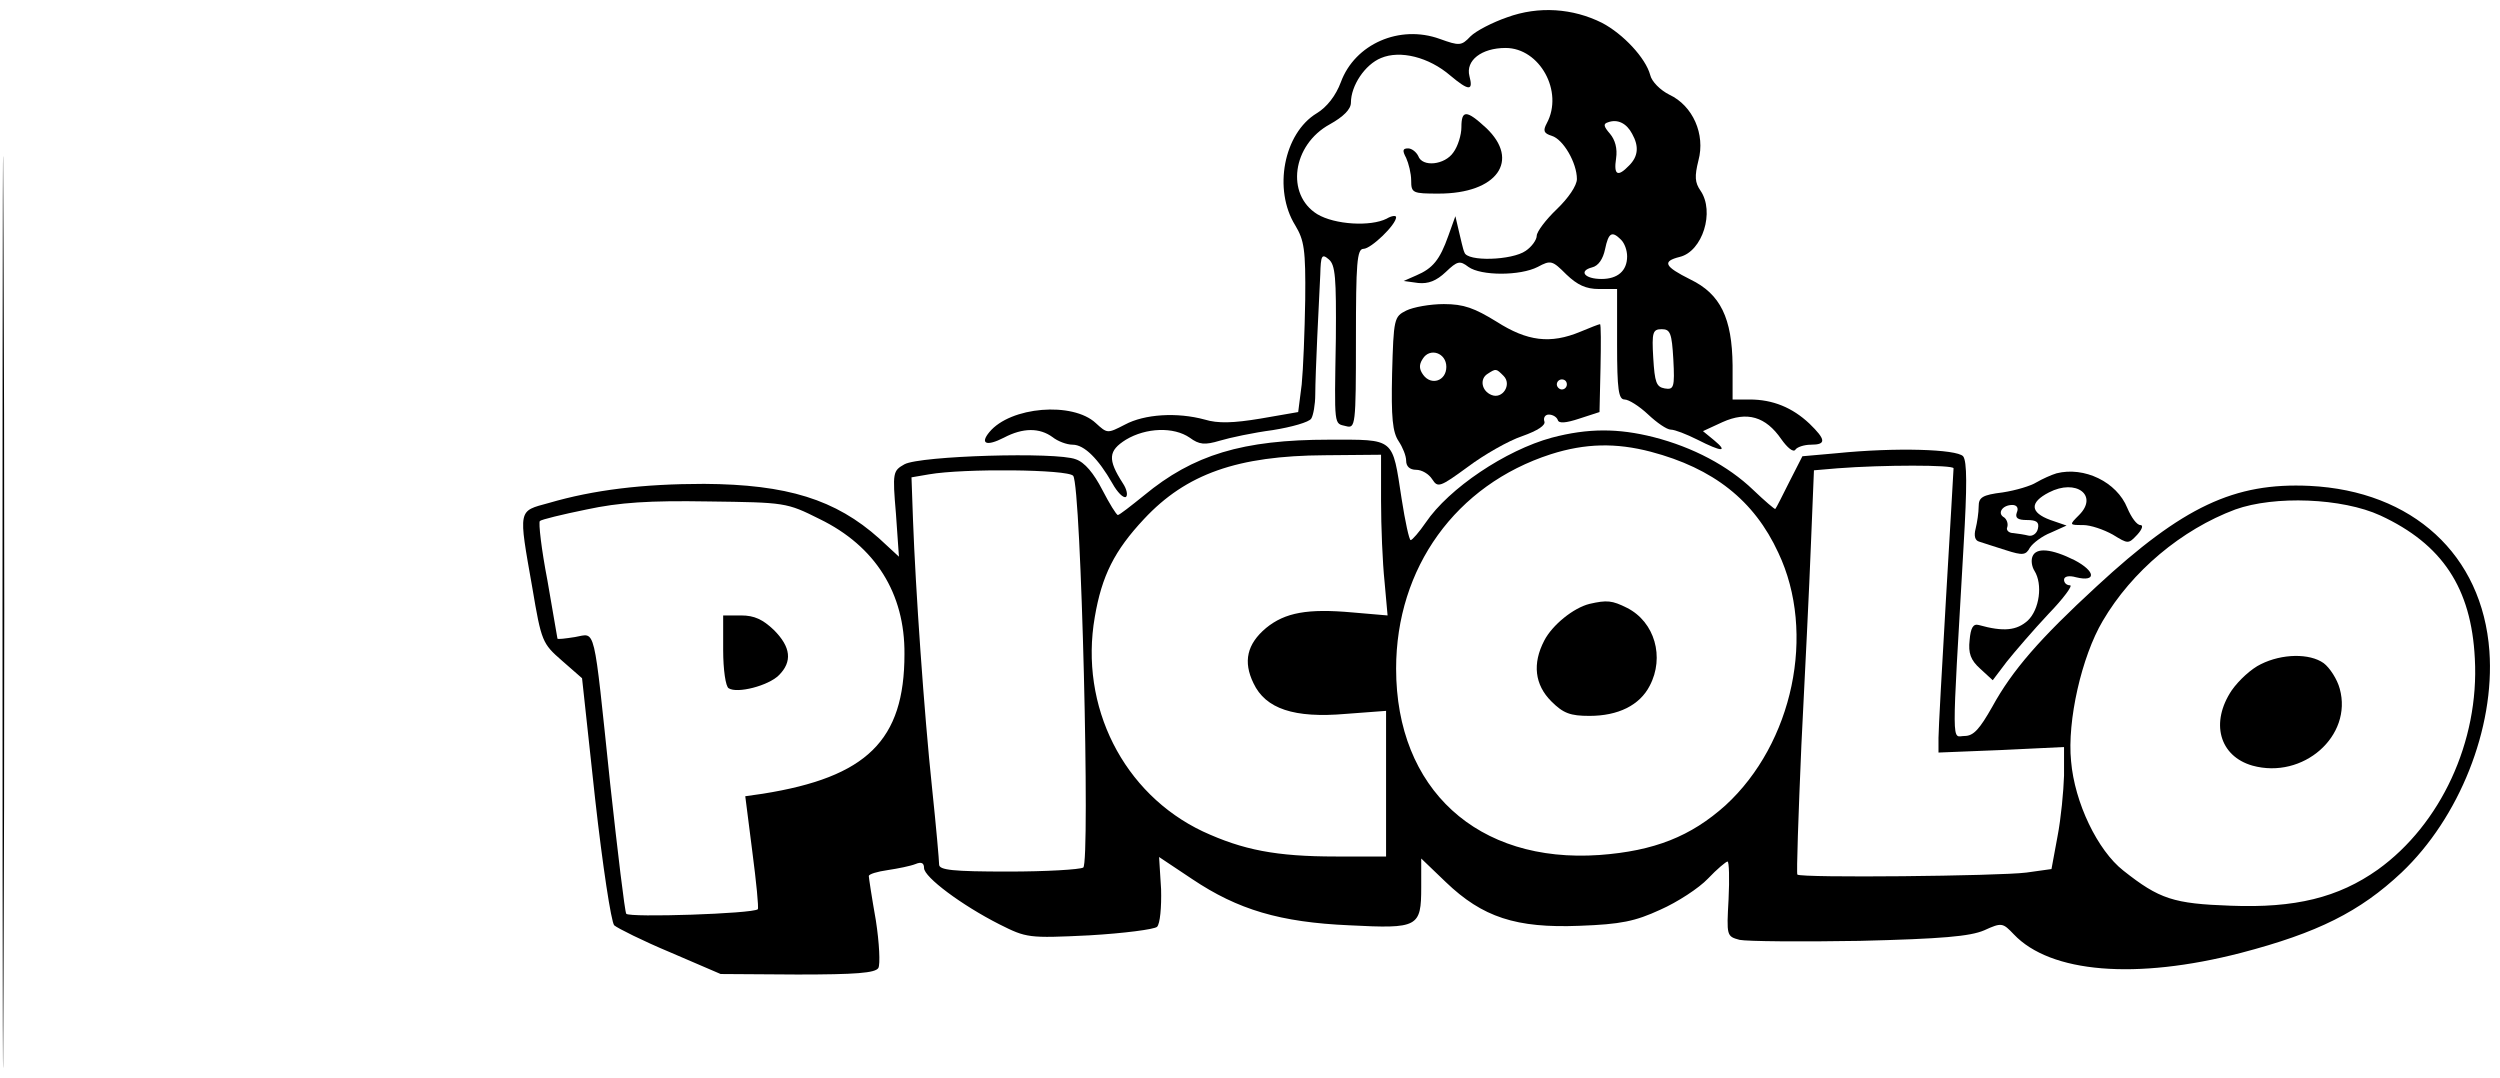
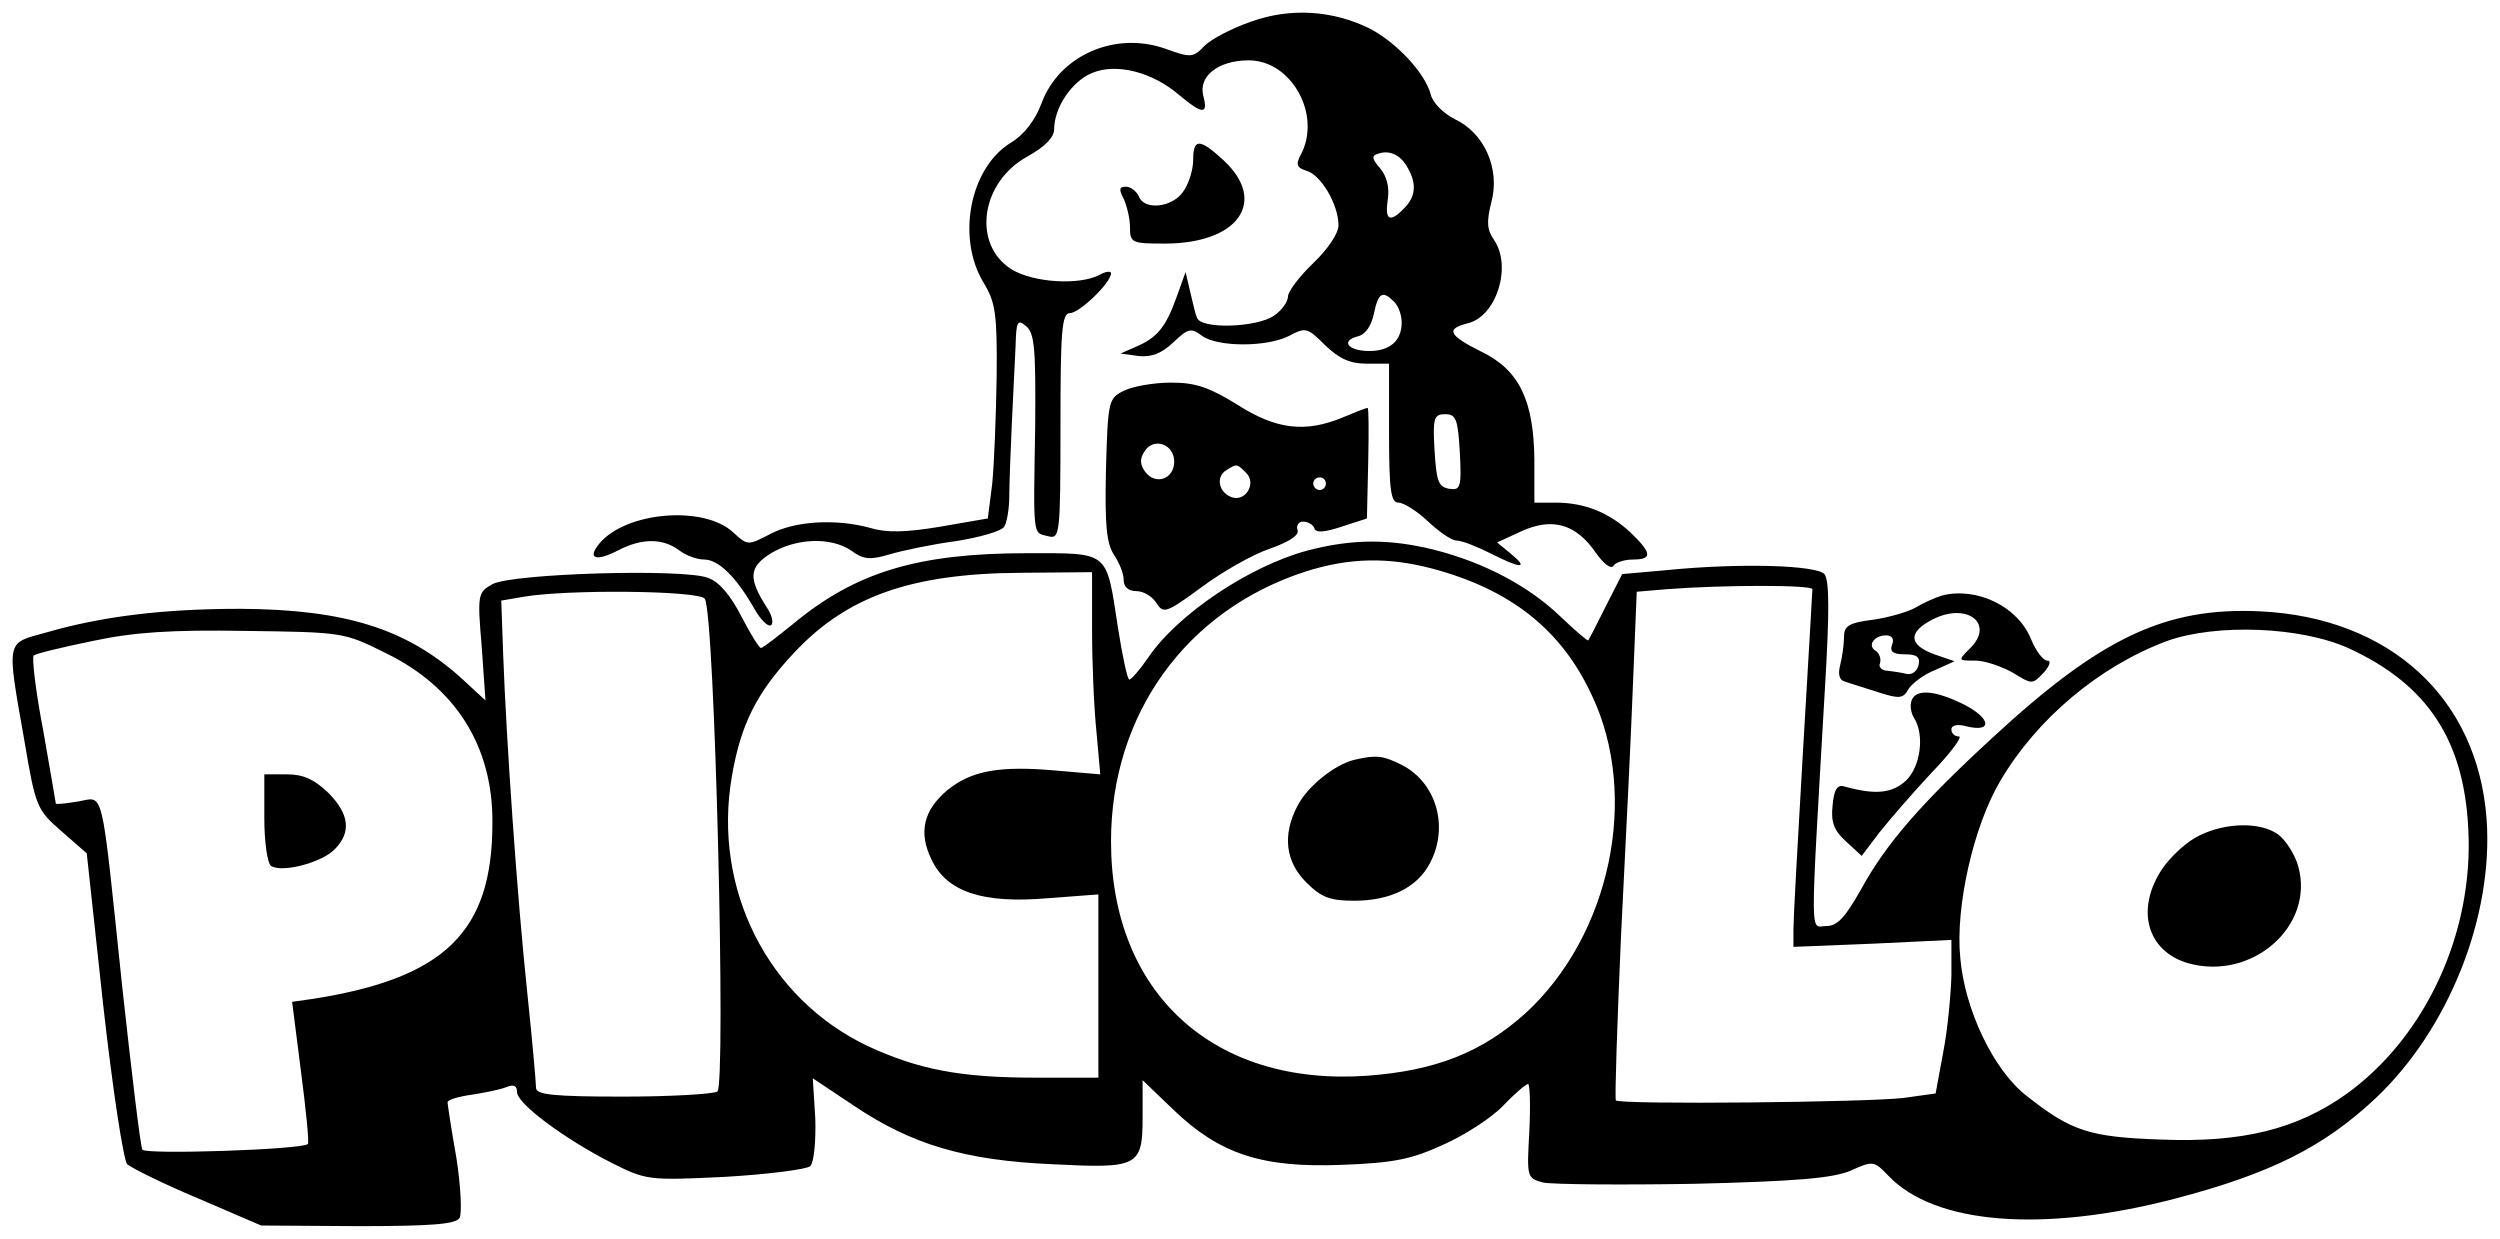
- <svg xmlns="http://www.w3.org/2000/svg" version="1.0" width="497.81pt" height="214.63pt" viewBox="0 24.45 497.81 214.63" preserveAspectRatio="xMidYMid meet">
+ <svg xmlns="http://www.w3.org/2000/svg" version="1.0" width="395.65pt" height="196.05pt" viewBox="102.17 24.45 395.65 196.05" preserveAspectRatio="xMidYMid meet">
  <g transform="translate(0,293) scale(0.1,-0.1)" fill="#000000" stroke="none">
-     <path d="M5 1465 c0 -808 1 -1138 2 -732 2 406 2 1068 0 1470 -1 403 -2 71 -2 -738z" />
    <path d="M3001 2651 c-29 -10 -62 -27 -73 -38 -18 -19 -22 -19 -61 -5 -80 29 -169 -10 -197 -86 -10 -27 -28 -50 -48 -62 -66 -40 -87 -152 -43 -223 18 -30 21 -48 20 -148 -1 -63 -4 -139 -7 -169 l-7 -55 -75 -13 c-54 -9 -85 -10 -111 -2 -55 15 -120 11 -159 -10 -35 -18 -35 -18 -58 3 -46 43 -170 33 -212 -18 -19 -23 -6 -29 29 -11 38 20 71 20 97 1 10 -8 28 -15 40 -15 23 0 51 -28 79 -77 10 -18 22 -30 27 -27 4 3 2 15 -6 27 -31 48 -29 65 6 87 40 24 95 26 127 4 19 -14 30 -15 60 -6 20 6 67 16 105 21 38 6 73 16 77 23 4 6 8 28 8 48 0 19 2 71 4 115 2 44 5 100 6 124 1 38 3 42 17 30 13 -11 15 -36 14 -158 -3 -178 -4 -168 20 -174 19 -5 20 0 20 174 0 150 2 179 15 179 15 0 65 48 65 63 0 4 -9 3 -19 -3 -32 -16 -103 -12 -138 9 -63 39 -50 138 25 179 27 15 42 30 42 43 0 34 28 76 60 89 38 16 95 2 138 -35 37 -31 46 -31 38 -1 -8 31 24 56 72 56 68 0 116 -87 82 -150 -8 -15 -6 -20 10 -25 23 -7 50 -54 50 -86 0 -13 -17 -38 -40 -60 -22 -21 -40 -45 -40 -53 0 -8 -10 -22 -22 -30 -27 -19 -117 -22 -122 -3 -3 6 -7 26 -11 42 l-7 30 -14 -39 c-17 -48 -31 -65 -64 -79 l-25 -11 29 -4 c20 -2 36 4 55 22 23 22 28 23 45 10 25 -18 103 -18 138 0 26 14 29 13 57 -15 22 -21 39 -29 65 -29 l36 0 0 -110 c0 -91 3 -110 15 -110 8 0 29 -13 47 -30 17 -16 37 -30 45 -30 8 0 31 -9 53 -20 49 -25 62 -25 33 -1 l-22 18 39 18 c49 22 86 11 117 -34 12 -17 24 -27 28 -21 3 5 17 10 31 10 31 0 30 10 -3 42 -34 32 -73 48 -119 48 l-34 0 0 68 c-1 94 -24 142 -84 171 -52 26 -57 36 -21 45 45 11 70 90 41 132 -11 16 -12 28 -4 60 14 52 -11 109 -58 131 -18 9 -35 26 -38 39 -9 34 -54 82 -96 104 -58 29 -126 34 -189 11z m249 -232 c14 -25 12 -45 -6 -63 -23 -24 -31 -19 -26 14 3 20 -2 37 -12 49 -13 15 -14 20 -4 23 19 7 37 -2 48 -23z m-22 -211 c7 -7 12 -21 12 -33 0 -29 -19 -45 -51 -45 -34 0 -46 16 -19 23 13 3 22 17 26 36 7 34 14 37 32 19z m104 -238 c3 -56 1 -61 -17 -58 -17 3 -20 12 -23 61 -3 51 -1 57 17 57 17 0 20 -8 23 -60z" />
    <path d="M2910 2432 c0 -15 -7 -38 -16 -50 -17 -25 -62 -30 -70 -7 -4 8 -13 15 -20 15 -11 0 -12 -4 -4 -19 5 -11 10 -31 10 -45 0 -25 3 -26 55 -26 116 0 163 66 94 131 -39 36 -49 36 -49 1z" />
    <path d="M2800 2067 c-24 -12 -25 -16 -28 -125 -2 -89 1 -117 13 -135 8 -12 15 -29 15 -39 0 -11 7 -18 20 -18 11 0 25 -8 32 -19 11 -17 15 -16 71 25 32 24 81 52 108 61 31 11 48 22 44 30 -2 7 2 13 9 13 8 0 16 -5 18 -11 2 -7 16 -6 43 3 l40 13 2 88 c1 48 1 87 -1 87 -2 0 -20 -7 -39 -15 -60 -25 -106 -19 -167 20 -44 27 -65 35 -105 35 -27 0 -61 -6 -75 -13z m80 -112 c0 -28 -30 -38 -46 -16 -8 11 -9 20 -1 32 14 23 47 12 47 -16z m114 -18 c17 -17 -2 -47 -24 -38 -20 8 -24 32 -8 42 17 11 17 11 32 -4z m126 -17 c0 -5 -4 -10 -10 -10 -5 0 -10 5 -10 10 0 6 5 10 10 10 6 0 10 -4 10 -10z" />
    <path d="M3090 1814 c-92 -25 -205 -101 -251 -169 -13 -19 -27 -35 -30 -35 -3 0 -11 37 -18 82 -19 123 -12 118 -144 118 -173 0 -271 -30 -369 -111 -26 -21 -49 -39 -52 -39 -3 0 -17 23 -31 50 -17 33 -35 55 -53 61 -38 15 -310 7 -341 -10 -23 -13 -24 -16 -17 -98 l6 -86 -39 36 c-87 78 -184 108 -349 109 -122 0 -220 -12 -309 -38 -62 -17 -61 -10 -33 -169 18 -107 20 -111 59 -145 l40 -35 26 -240 c15 -134 32 -245 38 -252 7 -6 57 -31 112 -54 l100 -43 153 -1 c116 0 155 3 161 13 4 7 2 50 -5 95 -8 45 -14 85 -14 88 0 4 17 9 38 12 20 3 45 8 55 12 12 5 17 2 17 -8 0 -18 75 -74 150 -112 54 -27 57 -28 179 -22 69 4 130 12 135 17 6 6 9 39 8 75 l-4 64 66 -44 c91 -61 175 -86 313 -92 137 -7 143 -4 143 76 l0 57 49 -47 c73 -70 140 -92 266 -87 83 3 111 9 161 32 34 15 77 43 95 62 18 19 36 34 39 34 3 0 4 -34 2 -75 -4 -73 -4 -74 22 -81 15 -3 122 -4 239 -2 164 4 220 9 248 21 35 16 37 15 59 -8 73 -77 243 -91 452 -37 153 40 237 82 320 160 115 109 186 287 175 441 -14 192 -153 319 -358 329 -150 7 -252 -41 -424 -200 -113 -104 -168 -167 -208 -240 -25 -44 -37 -58 -55 -58 -26 0 -26 -37 -2 379 7 118 7 168 -1 178 -13 14 -133 18 -252 6 l-68 -6 -26 -51 c-14 -28 -26 -52 -28 -54 -1 -1 -21 16 -44 38 -50 48 -120 85 -198 105 -71 18 -131 18 -203 -1z m197 -28 c125 -33 206 -97 254 -201 76 -160 29 -380 -105 -503 -69 -62 -142 -91 -251 -99 -243 -17 -405 131 -405 371 0 201 119 366 308 427 69 22 130 23 199 5z m-537 -98 c0 -51 3 -123 7 -161 l6 -67 -70 6 c-89 8 -134 0 -172 -31 -38 -32 -46 -67 -25 -110 24 -51 81 -70 184 -61 l80 6 0 -145 0 -145 -100 0 c-119 0 -185 13 -265 50 -158 75 -246 249 -215 427 14 82 39 132 98 195 84 90 186 126 360 127 l112 1 0 -92z m1140 65 c0 -5 -7 -120 -15 -258 -8 -137 -15 -263 -15 -279 l0 -29 125 5 125 6 0 -57 c-1 -31 -6 -85 -13 -121 l-12 -65 -50 -7 c-55 -7 -449 -11 -456 -4 -2 2 2 118 8 258 7 139 16 319 19 400 l6 147 47 4 c91 7 231 7 231 0z m-1753 -15 c16 -20 34 -771 20 -780 -7 -4 -74 -8 -149 -8 -111 0 -138 3 -138 14 0 8 -6 76 -14 152 -16 151 -33 398 -38 534 l-3 85 35 6 c69 12 277 10 287 -3z m-505 -86 c111 -54 170 -148 169 -269 0 -172 -75 -245 -282 -278 l-35 -5 14 -110 c8 -61 13 -112 11 -115 -10 -9 -256 -17 -262 -9 -3 5 -17 122 -32 259 -34 324 -28 299 -70 292 -19 -3 -35 -5 -35 -3 0 1 -9 53 -20 116 -12 62 -18 115 -15 118 3 3 44 13 93 23 65 14 125 18 242 16 154 -2 156 -2 222 -35z m3108 7 c123 -57 181 -144 188 -285 9 -165 -68 -330 -193 -420 -79 -56 -165 -77 -293 -72 -114 4 -142 13 -214 70 -51 40 -97 135 -104 218 -8 80 21 208 63 279 58 99 157 182 264 222 78 28 213 23 289 -12z" />
    <path d="M3165 1483 c-32 -8 -74 -42 -90 -73 -24 -46 -19 -88 14 -121 24 -24 38 -29 76 -29 57 0 100 21 120 60 30 57 10 127 -45 155 -30 15 -40 16 -75 8z" />
    <path d="M1440 1391 c0 -39 5 -73 11 -76 17 -11 79 5 100 26 27 27 24 56 -10 90 -22 21 -39 29 -65 29 l-36 0 0 -69z" />
    <path d="M4502 1363 c-19 -9 -44 -32 -58 -52 -43 -64 -25 -131 41 -150 101 -28 200 59 174 153 -5 19 -20 42 -32 51 -28 20 -83 19 -125 -2z" />
    <path d="M4095 1743 c-10 -3 -28 -11 -40 -18 -11 -7 -41 -16 -67 -20 -41 -5 -48 -10 -48 -28 0 -12 -3 -32 -6 -44 -4 -15 -1 -24 7 -26 8 -3 32 -10 53 -17 34 -11 40 -10 48 5 6 9 24 23 42 30 l31 14 -32 11 c-41 15 -42 35 -3 55 54 28 99 -6 60 -45 -20 -20 -20 -20 8 -20 15 0 41 -9 59 -19 31 -19 31 -19 49 0 10 11 12 19 6 19 -7 0 -18 15 -26 34 -21 52 -86 83 -141 69z m-79 -78 c-4 -11 2 -15 20 -15 19 0 25 -4 22 -17 -2 -10 -11 -16 -19 -14 -8 2 -21 4 -30 5 -9 0 -15 6 -12 12 2 7 -1 15 -6 19 -15 8 -4 25 16 25 9 0 13 -6 9 -15z" />
    <path d="M4047 1577 c-3 -8 -1 -20 4 -28 17 -27 10 -77 -13 -99 -22 -20 -48 -23 -98 -9 -11 3 -16 -6 -18 -30 -3 -26 2 -40 21 -57 l25 -23 28 37 c16 20 53 63 83 95 30 31 49 57 43 57 -7 0 -12 5 -12 11 0 7 10 9 24 5 41 -10 39 12 -3 34 -46 23 -77 26 -84 7z" />
  </g>
</svg>
